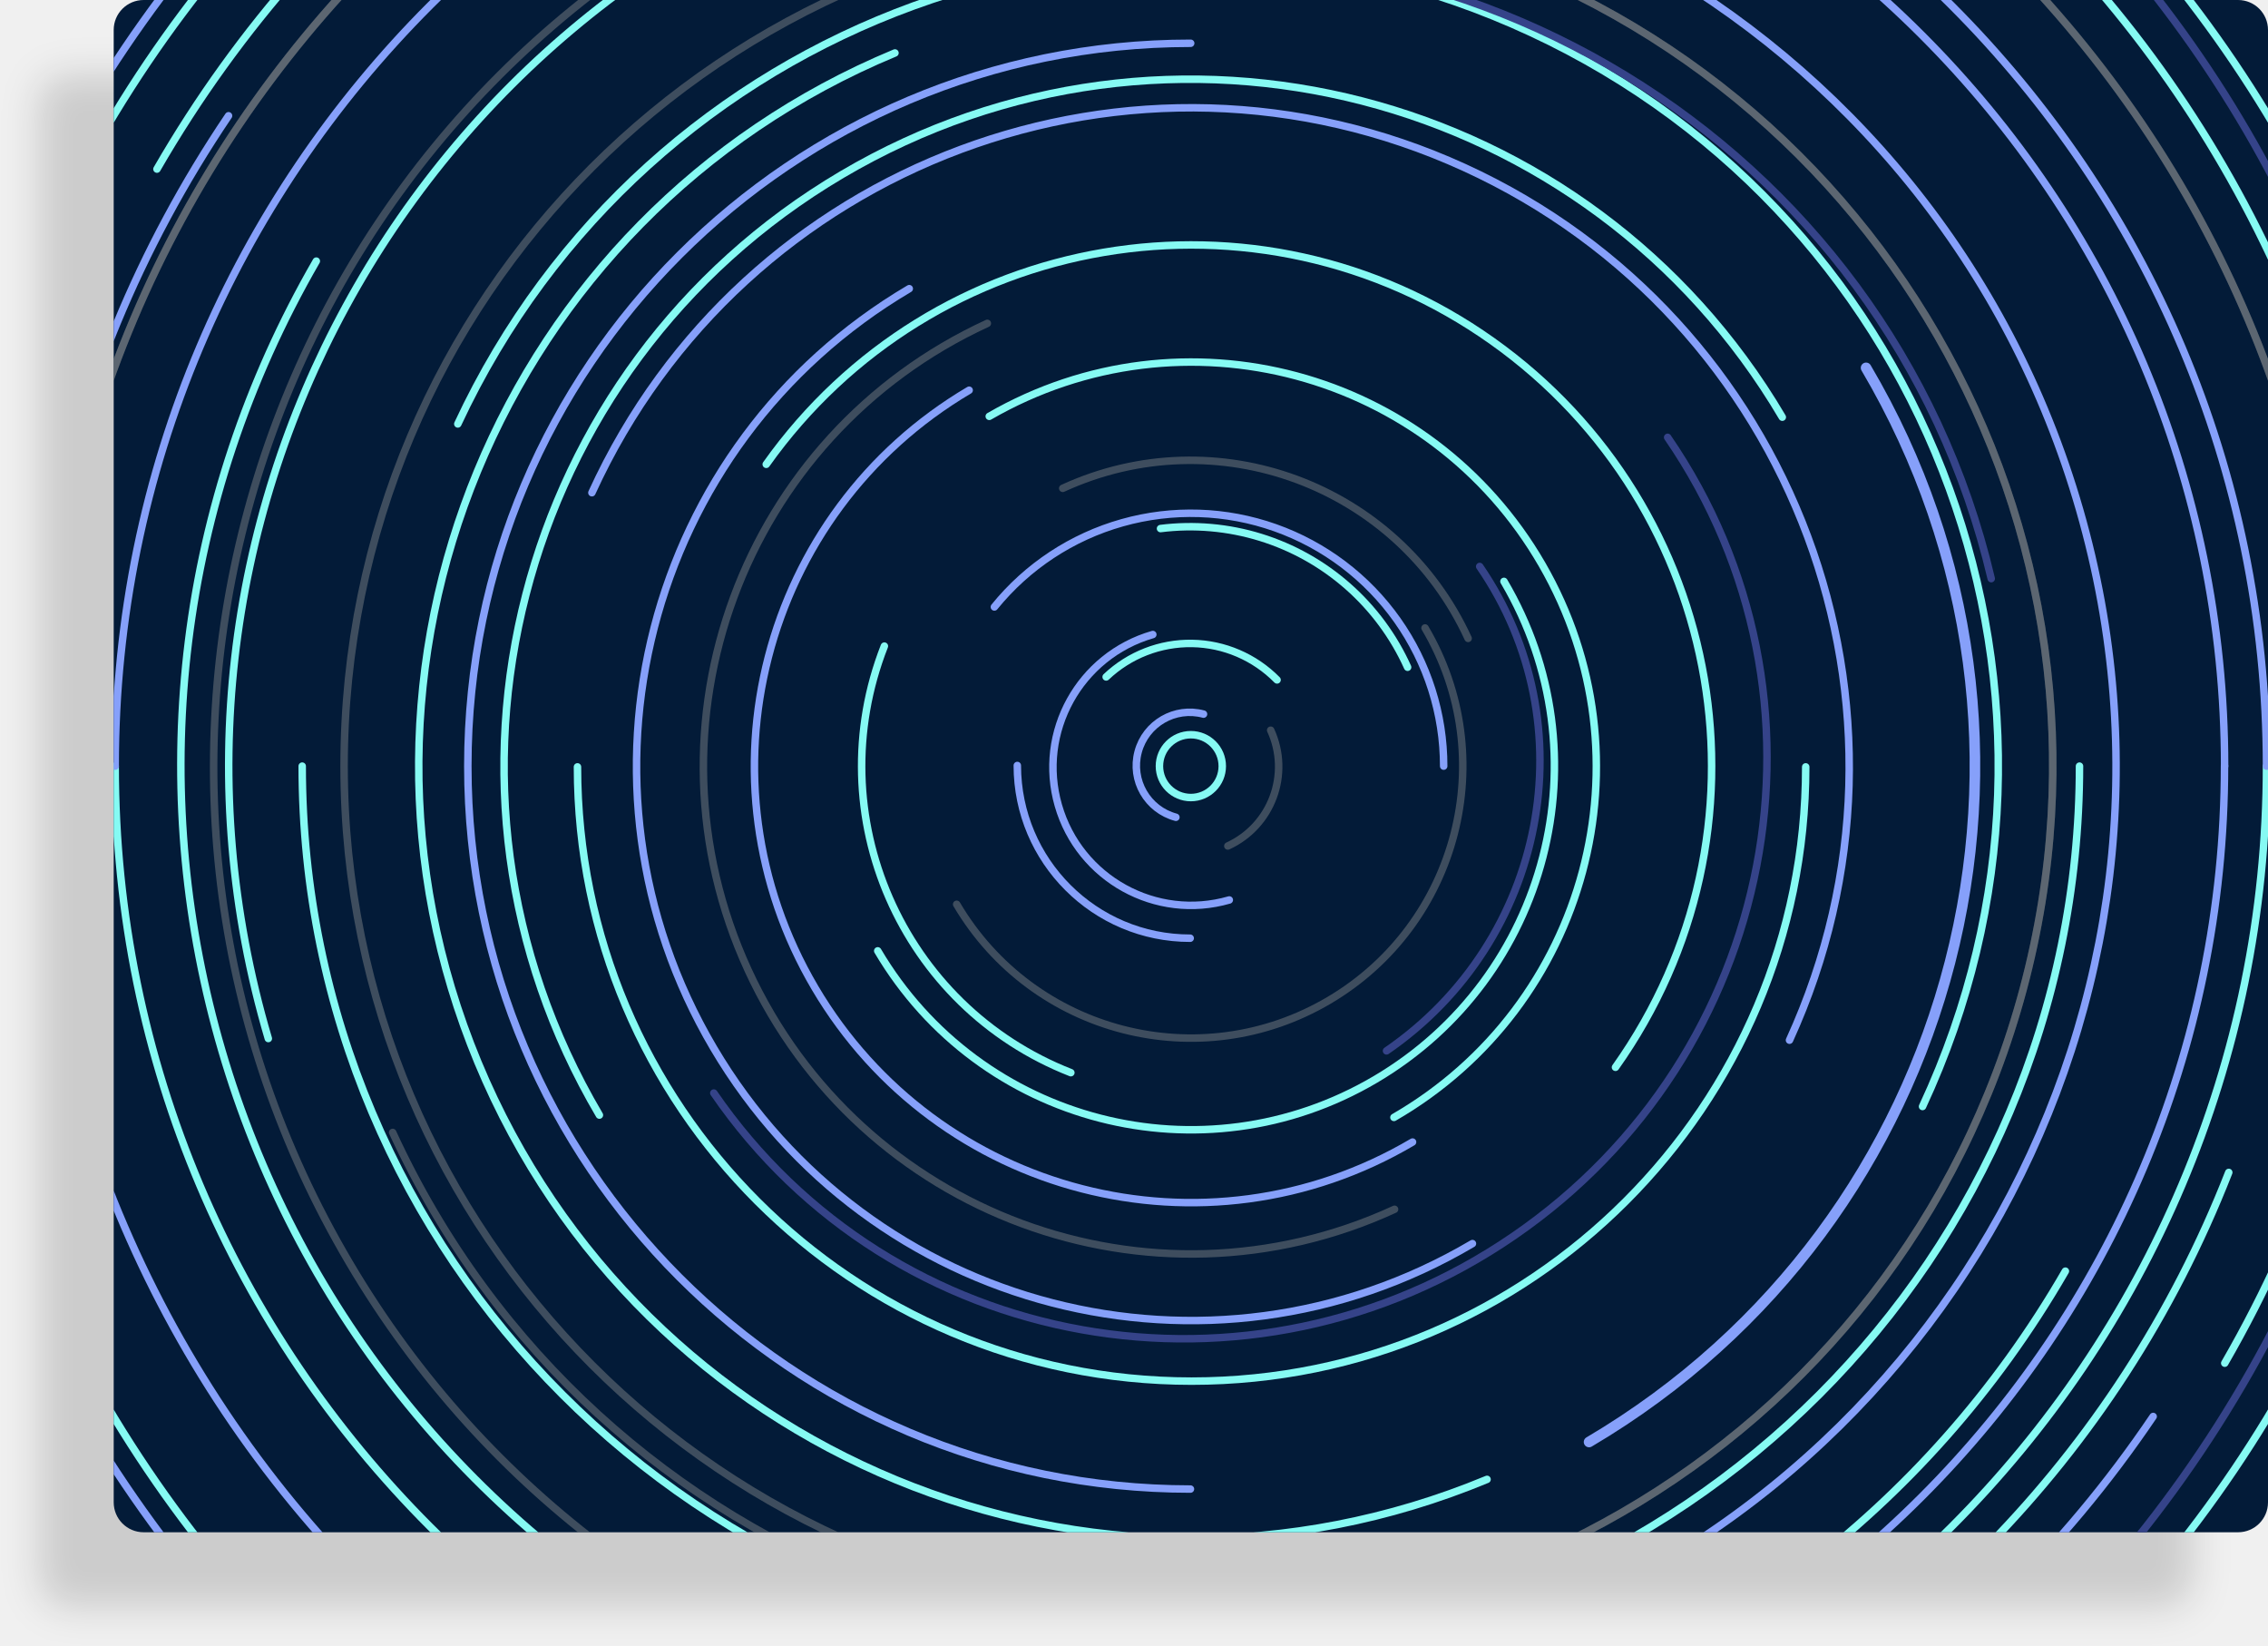
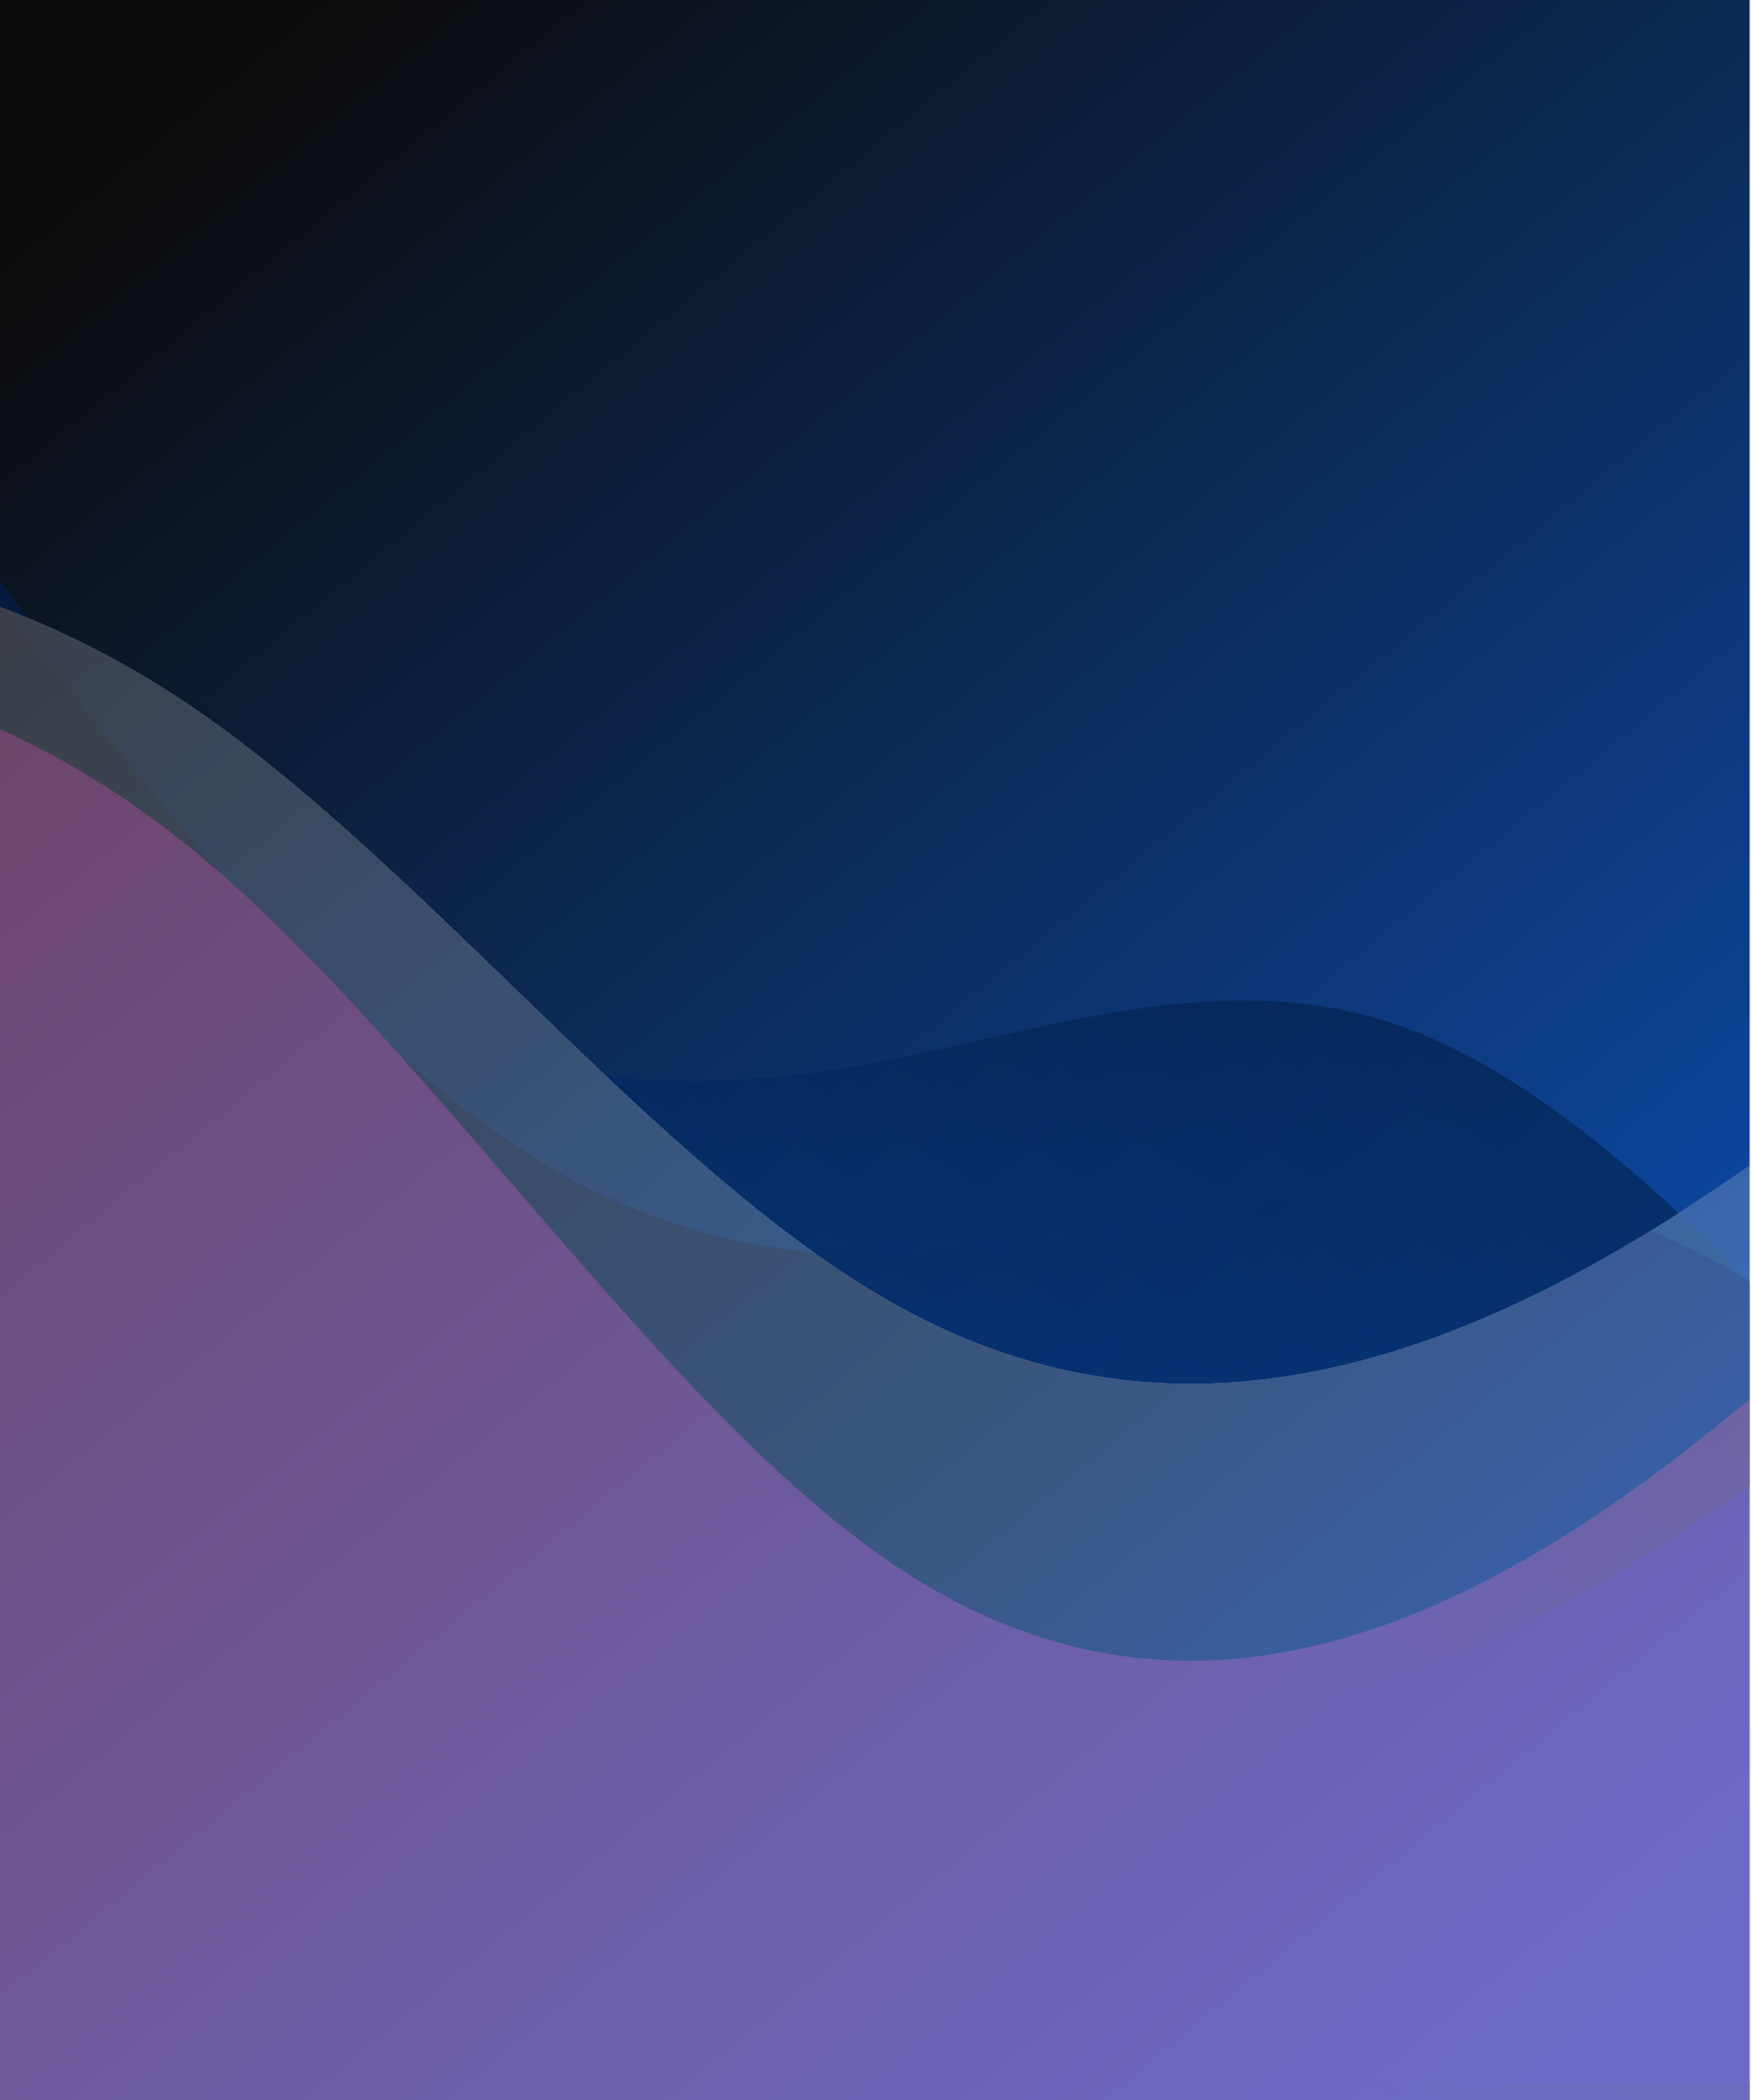
- <svg xmlns="http://www.w3.org/2000/svg" width="758" height="550" viewBox="0 0 758 550" fill="none">
-   <g filter="url(#filter0_d)">
-     <g clip-path="url(#clip0)">
-       <rect x="38" width="720" height="512" rx="10" fill="#031B38" />
-       <path d="M357.896 358.429C301.326 336.28 273.422 272.466 295.571 215.896" stroke="#86FAF3" stroke-width="2.5" stroke-linecap="round" />
-       <path d="M744.886 391.762C669.896 583.296 453.835 677.773 262.302 602.782" stroke="#86FAF3" stroke-width="2.5" stroke-linecap="round" />
-       <path d="M539.918 356.633C595.555 278.257 577.121 169.617 498.744 113.981C420.368 58.344 311.728 76.778 256.091 155.154" stroke="#86FAF3" stroke-width="2.5" stroke-linecap="round" />
-       <path d="M89.678 347.022C39.422 176.808 136.666 -1.918 306.88 -52.174" stroke="#86FAF3" stroke-width="2.5" stroke-linecap="round" />
-       <path d="M299.11 17.697C167.492 72.341 105.092 223.336 159.736 354.955C214.38 486.573 365.375 548.973 496.993 494.329" stroke="#86FAF3" stroke-width="2.5" stroke-linecap="round" />
-       <path d="M470.445 222.956C465.795 212.649 459.007 203.448 450.53 195.964C442.053 188.48 432.081 182.885 421.276 179.549C410.472 176.213 399.081 175.213 387.861 176.616" stroke="#86FAF3" stroke-width="2.5" stroke-linecap="round" />
-       <path d="M426.813 227.186C419.323 219.565 409.14 215.191 398.456 215.006C387.772 214.821 377.443 218.84 369.694 226.196" stroke="#86FAF3" stroke-width="2.5" stroke-linecap="round" />
-       <circle cx="398" cy="256" r="10.5" stroke="#86FAF3" stroke-width="2.5" stroke-linecap="round" />
-       <path d="M690.284 424.75C597.086 586.174 390.674 641.482 229.25 548.284C67.826 455.086 12.518 248.674 105.716 87.25" stroke="#86FAF3" stroke-width="2.5" stroke-linecap="round" />
-       <path d="M695 256C695 420.029 562.029 553 398 553C233.971 553 101 420.029 101 256" stroke="#86FAF3" stroke-width="2.5" stroke-linecap="round" />
-       <path d="M743.544 455.5C853.725 264.661 788.339 20.637 597.5 -89.544C406.661 -199.725 162.637 -134.339 52.456 56.5" stroke="#86FAF3" stroke-width="2.5" stroke-linecap="round" />
-       <path d="M743.5 256C743.5 65.186 588.814 -89.5 398 -89.5" stroke="#86A0FA" stroke-width="2.5" stroke-linecap="round" />
-       <path d="M757.5 256C757.5 454.546 596.546 615.5 398 615.5C199.454 615.5 38.5 454.546 38.5 256" stroke="#86FAF3" stroke-width="2.5" stroke-linecap="round" />
-       <path d="M595.671 139.397C531.273 30.226 390.567 -6.069 281.397 58.329C172.226 122.727 135.93 263.433 200.329 372.603" stroke="#86FAF3" stroke-width="2.5" stroke-linecap="round" />
-       <path d="M563.909 537.256C408.576 628.885 208.373 577.242 116.744 421.909C25.116 266.576 76.758 66.373 232.091 -25.256" stroke="#7B8085" stroke-opacity="0.5" stroke-width="2.5" stroke-linecap="round" />
-       <path d="M492.112 415.543C403.999 467.52 290.434 438.225 238.457 350.112C186.48 261.999 215.775 148.434 303.888 96.457" stroke="#86A0FA" stroke-width="2.5" stroke-linecap="round" />
-       <path d="M719.619 473.313C599.601 650.938 358.312 697.638 180.687 577.619C3.062 457.601 -43.638 216.312 76.381 38.687" stroke="#86A0FA" stroke-width="2.5" stroke-linecap="round" />
-       <path d="M623.671 122.916C697.218 247.595 655.766 408.289 531.087 481.836" stroke="#86A0FA" stroke-width="3.537" stroke-linecap="round" />
-       <path d="M476.266 209.832C501.764 253.057 487.393 308.768 444.168 334.266C400.943 359.764 345.232 345.393 319.734 302.168" stroke="#7B8085" stroke-opacity="0.5" stroke-width="2.5" stroke-linecap="round" />
-       <path d="M502.648 194.27C536.74 252.065 517.526 326.555 459.73 360.648C401.935 394.74 327.445 375.526 293.352 317.73" stroke="#86FAF3" stroke-width="2.5" stroke-linecap="round" />
-       <path d="M472.095 381.61C402.723 422.531 313.312 399.468 272.39 330.095C231.469 260.723 254.532 171.312 323.905 130.39" stroke="#86A0FA" stroke-width="2.5" stroke-linecap="round" />
-       <circle cx="398" cy="256" r="420.5" stroke="#86FAF3" stroke-width="2.5" stroke-linecap="round" />
-       <path d="M757.5 256C757.5 57.454 596.546 -103.5 398 -103.5C199.454 -103.5 38.5 57.454 38.5 256" stroke="#86A0FA" stroke-width="2.5" stroke-linecap="round" />
-       <path d="M398 539C241.703 539 115 412.297 115 256C115 99.703 241.703 -27 398 -27" stroke="#7B8085" stroke-opacity="0.5" stroke-width="2.5" stroke-linecap="round" />
-       <path d="M398 685.5C160.794 685.5 -31.5 493.206 -31.5 256C-31.5 18.794 160.794 -173.5 398 -173.5" stroke="#86A0FA" stroke-width="2.5" stroke-linecap="round" />
-       <path d="M472.54 -22.187C626.178 18.981 717.354 176.902 676.186 330.54C635.019 484.178 477.098 575.354 323.46 534.187" stroke="#7B8085" stroke-opacity="0.5" stroke-width="2.5" stroke-linecap="round" />
-       <path d="M472.54 -22.187C626.178 18.981 717.354 176.902 676.186 330.54C635.019 484.178 477.098 575.354 323.46 534.187" stroke="#7B8085" stroke-opacity="0.5" stroke-width="2.5" stroke-linecap="round" />
-       <path d="M781.5 256C781.5 44.199 609.801 -127.5 398 -127.5C186.199 -127.5 14.5 44.199 14.5 256" stroke="#7B8085" stroke-opacity="0.5" stroke-width="2.5" stroke-linecap="round" />
-       <path d="M781.5 256C781.5 44.199 609.801 -127.5 398 -127.5C186.199 -127.5 14.5 44.199 14.5 256" stroke="#7B8085" stroke-opacity="0.5" stroke-width="2.5" stroke-linecap="round" />
-       <path d="M153.007 141.655C215.989 6.474 376.632 -52.054 511.812 10.928C646.993 73.91 705.521 234.553 642.539 369.734" stroke="#86FAF3" stroke-width="2.5" stroke-linecap="round" />
-       <path d="M465.875 373.38C530.564 336.032 552.728 253.314 515.38 188.625C478.032 123.936 395.314 101.772 330.625 139.12" stroke="#86FAF3" stroke-width="2.5" stroke-linecap="round" />
-       <path d="M603.5 256.25C603.5 369.606 511.606 461.5 398.25 461.5C284.894 461.5 193 369.606 193 256.25" stroke="#86FAF3" stroke-width="2.5" stroke-linecap="round" />
-       <path d="M520.526 522.485C373.238 590.199 198.945 525.692 131.23 378.404" stroke="#7B8085" stroke-opacity="0.5" stroke-width="2.5" stroke-linecap="round" />
-       <path d="M123.66 -13.278C272.478 -164.891 516.025 -167.156 667.638 -18.338" stroke="#7B8085" stroke-opacity="0.5" stroke-width="2.5" stroke-linecap="round" />
-       <path d="M466.082 404.082C384.335 441.664 287.599 405.862 250.016 324.115C212.434 242.367 248.236 145.632 329.984 108.049" stroke="#7B8085" stroke-opacity="0.5" stroke-width="2.5" stroke-linecap="round" />
-       <path d="M355.187 163.17C406.446 139.604 467.104 162.054 490.67 213.313" stroke="#7B8085" stroke-opacity="0.5" stroke-width="2.5" stroke-linecap="round" />
-       <path d="M410.365 282.682C425.001 275.954 431.411 258.635 424.682 244" stroke="#7B8085" stroke-opacity="0.5" stroke-width="2.5" stroke-linecap="round" />
-       <path d="M397.782 313.5C365.887 313.517 340.017 287.676 340 255.782" stroke="#86A0FA" stroke-width="2.5" stroke-linecap="round" />
-       <path d="M392.999 273.088C383.48 270.538 377.831 260.754 380.382 251.235C382.932 241.716 392.716 236.068 402.235 238.618" stroke="#86A0FA" stroke-width="2.5" stroke-linecap="round" />
-       <path d="M197.822 164.636C248.338 54.109 378.89 5.461 489.417 55.977C599.944 106.493 648.592 237.044 598.076 347.571" stroke="#86A0FA" stroke-width="2.5" stroke-linecap="round" />
-       <path d="M312.15 -41.231C476.307 -88.542 647.735 6.181 695.045 170.338C742.355 334.495 647.632 505.923 483.475 553.234" stroke="#86A0FA" stroke-width="2.5" stroke-linecap="round" />
-       <path d="M385.286 212.023C360.793 219.082 346.66 244.659 353.719 269.152C360.778 293.645 386.355 307.778 410.848 300.719" stroke="#86A0FA" stroke-width="2.5" stroke-linecap="round" />
-       <path d="M397.986 601.28C588.76 601.312 743.439 446.685 743.471 255.911" stroke="#86A0FA" stroke-width="2.5" stroke-linecap="round" />
-       <path d="M397.865 497.566C264.459 497.544 156.33 389.379 156.352 255.972C156.375 122.566 264.54 14.437 397.947 14.459" stroke="#86A0FA" stroke-width="2.5" stroke-linecap="round" />
-       <path d="M494.534 189.29C530.743 241.974 516.803 314.437 463.397 351.142" stroke="#354389" stroke-width="2.5" stroke-linecap="round" />
-       <path d="M583.947 -113.294C785.126 -11.895 864.886 235.628 762.097 439.562C659.308 643.496 412.894 726.617 211.716 625.217" stroke="#354389" stroke-width="2.5" stroke-linecap="round" />
-       <path d="M557.354 146.141C617.039 232.982 594.06 352.427 506.03 412.929C418 473.431 298.253 452.079 238.568 365.239" stroke="#354389" stroke-width="2.5" stroke-linecap="round" />
-       <path d="M665.499 193.344C631.222 47.608 483.675 -42.368 335.942 -7.622" stroke="#354389" stroke-width="2.5" stroke-linecap="round" />
-       <path d="M482.5 256C482.5 238.534 477.088 221.497 467.007 207.233C456.927 192.969 442.675 182.179 426.21 176.348C409.746 170.517 391.88 169.931 375.069 174.671C358.258 179.411 343.329 189.244 332.336 202.816" stroke="#86A0FA" stroke-width="2.5" stroke-linecap="round" />
+ <svg xmlns="http://www.w3.org/2000/svg" width="496" height="595" viewBox="0 0 496 595" fill="none">
+   <g opacity="0.7">
+     <g style="mix-blend-mode:darken">
+       <rect width="495.833" height="595" fill="url(#paint0_linear)" />
+     </g>
+   </g>
+   <g opacity="0.2">
+     <g style="mix-blend-mode:darken">
+       <mask id="mask0" mask-type="alpha" maskUnits="userSpaceOnUse" x="0" y="0" width="496" height="595">
+         <rect width="495.833" height="595" fill="white" />
+       </mask>
+       <g mask="url(#mask0)">
+         <rect width="495.833" height="595" fill="url(#paint1_linear)" />
+         <g style="mix-blend-mode:overlay">
+           <path fill-rule="evenodd" clip-rule="evenodd" d="M605.578 453.632L580.346 430.071C555.113 406.51 504.648 359.387 454.184 343.68C403.719 327.972 353.254 343.68 302.789 351.534C252.324 359.387 201.86 359.387 151.395 327.972C100.93 296.557 50.465 233.727 25.233 202.312L0 170.897V595H25.233C50.465 595 100.93 595 151.395 595C201.86 595 252.324 595 302.789 595C353.254 595 403.719 595 454.184 595C504.648 595 555.113 595 580.346 595H605.578V453.632Z" fill="black" />
+         </g>
+         <path fill-rule="evenodd" clip-rule="evenodd" d="M-150.869 184.612H-117.231C-83.592 184.612 -16.315 184.612 50.963 237.81C118.24 291.009 185.517 397.406 252.794 443.004C320.072 488.603 387.349 473.403 454.626 427.805C521.903 382.206 589.181 306.208 622.819 268.209L656.458 230.21V595H622.819C589.181 595 521.903 595 454.626 595C387.349 595 320.072 595 252.794 595C185.517 595 118.24 595 50.963 595C-16.315 595 -83.592 595 -117.231 595H-150.869V184.612Z" fill="#FF1AA3" />
+       </g>
+     </g>
+   </g>
+   <g style="mix-blend-mode:darken">
+     <mask id="mask1" mask-type="alpha" maskUnits="userSpaceOnUse" x="0" y="0" width="496" height="595">
+       <rect width="495.833" height="595" fill="white" />
+     </mask>
+     <g mask="url(#mask1)">
+       <rect opacity="0.8" width="495.833" height="595" fill="url(#paint2_linear)" />
+       <path fill-rule="evenodd" clip-rule="evenodd" d="M-144.121 252.875H-110.487C-76.853 252.875 -9.585 252.875 57.683 297.225C124.951 341.574 192.219 430.273 259.487 468.287C326.755 506.301 394.023 493.63 461.291 455.616C528.559 417.602 595.828 354.245 629.462 322.567L663.096 290.889V595H629.462C595.828 595 528.559 595 461.291 595C394.023 595 326.755 595 259.487 595C192.219 595 124.951 595 57.683 595C-9.585 595 -76.853 595 -110.487 595H-144.121V252.875Z" fill="#F7F7FA" />
+       <path fill-rule="evenodd" clip-rule="evenodd" d="M-150.732 153.708H-117.098C-83.464 153.708 -16.196 153.708 51.072 198.058C118.34 242.407 185.608 331.106 252.876 369.12C320.144 407.134 387.412 394.463 454.68 356.449C521.948 318.435 589.216 255.079 622.85 223.4L656.484 191.722V495.833H622.85C589.216 495.833 521.948 495.833 454.68 495.833C387.412 495.833 320.144 495.833 252.876 495.833C185.608 495.833 118.34 495.833 51.072 495.833C-16.196 495.833 -83.464 495.833 -117.098 495.833H-150.732V153.708Z" fill="#F7F7FA" />
+       <path opacity="0.5" fill-rule="evenodd" clip-rule="evenodd" d="M550.705 424.323L525.473 395.877C500.24 367.431 449.775 310.539 399.311 291.575C348.846 272.61 298.381 291.575 247.916 301.057C197.451 310.539 146.987 310.539 96.522 272.61C46.057 234.682 -4.408 158.826 -29.64 120.898L-54.873 82.969V595H-29.64C-4.408 595 46.057 595 96.522 595C146.987 595 197.451 595 247.916 595C298.381 595 348.846 595 399.311 595C449.775 595 500.24 595 525.473 595H550.705V424.323Z" fill="url(#paint3_linear)" />
+       <path fill-rule="evenodd" clip-rule="evenodd" d="M-155.691 247.917H-122.053C-88.414 247.917 -21.137 247.917 46.14 292.249C113.418 336.581 180.695 425.245 247.972 463.244C315.249 501.243 382.527 488.577 449.804 450.578C517.081 412.579 584.358 349.247 617.997 317.581L651.636 285.916V589.907H617.997C584.358 589.907 517.081 589.907 449.804 589.907C382.527 589.907 315.249 589.907 247.972 589.907C180.695 589.907 113.418 589.907 46.14 589.907C-21.137 589.907 -88.414 589.907 -122.053 589.907H-155.691V247.917Z" fill="#F7F7FA" />
    </g>
  </g>
  <defs>
-     <filter id="filter0_d" x="0.5" y="0" width="757.5" height="549.5" filterUnits="userSpaceOnUse" color-interpolation-filters="sRGB">
-       <feFlood flood-opacity="0" result="BackgroundImageFix" />
-       <feColorMatrix in="SourceAlpha" type="matrix" values="0 0 0 0 0 0 0 0 0 0 0 0 0 0 0 0 0 0 127 0" />
-       <feOffset dx="-25" dy="25" />
-       <feGaussianBlur stdDeviation="6.25" />
-       <feColorMatrix type="matrix" values="0 0 0 0 0 0 0 0 0 0 0 0 0 0 0 0 0 0 0.15 0" />
-       <feBlend mode="normal" in2="BackgroundImageFix" result="effect1_dropShadow" />
-       <feBlend mode="normal" in="SourceGraphic" in2="effect1_dropShadow" result="shape" />
-     </filter>
-     <clipPath id="clip0">
-       <rect x="38" width="720" height="512" rx="10" fill="white" />
-     </clipPath>
+     <linearGradient id="paint0_linear" x1="-160.159" y1="204.427" x2="269.791" y2="725.844" gradientUnits="userSpaceOnUse">
+       <stop />
+       <stop offset="1" stop-color="#004FC4" />
+     </linearGradient>
+     <linearGradient id="paint1_linear" x1="-160.159" y1="204.427" x2="269.791" y2="725.844" gradientUnits="userSpaceOnUse">
+       <stop />
+       <stop offset="1" stop-color="#004FC4" />
+     </linearGradient>
+     <linearGradient id="paint2_linear" x1="-160.159" y1="204.427" x2="269.791" y2="725.844" gradientUnits="userSpaceOnUse">
+       <stop />
+       <stop offset="1" stop-color="#004FC4" />
+     </linearGradient>
+     <linearGradient id="paint3_linear" x1="746.312" y1="258.891" x2="418.881" y2="822.452" gradientUnits="userSpaceOnUse">
+       <stop />
+       <stop offset="1" stop-color="#004FC4" />
+     </linearGradient>
  </defs>
</svg>
